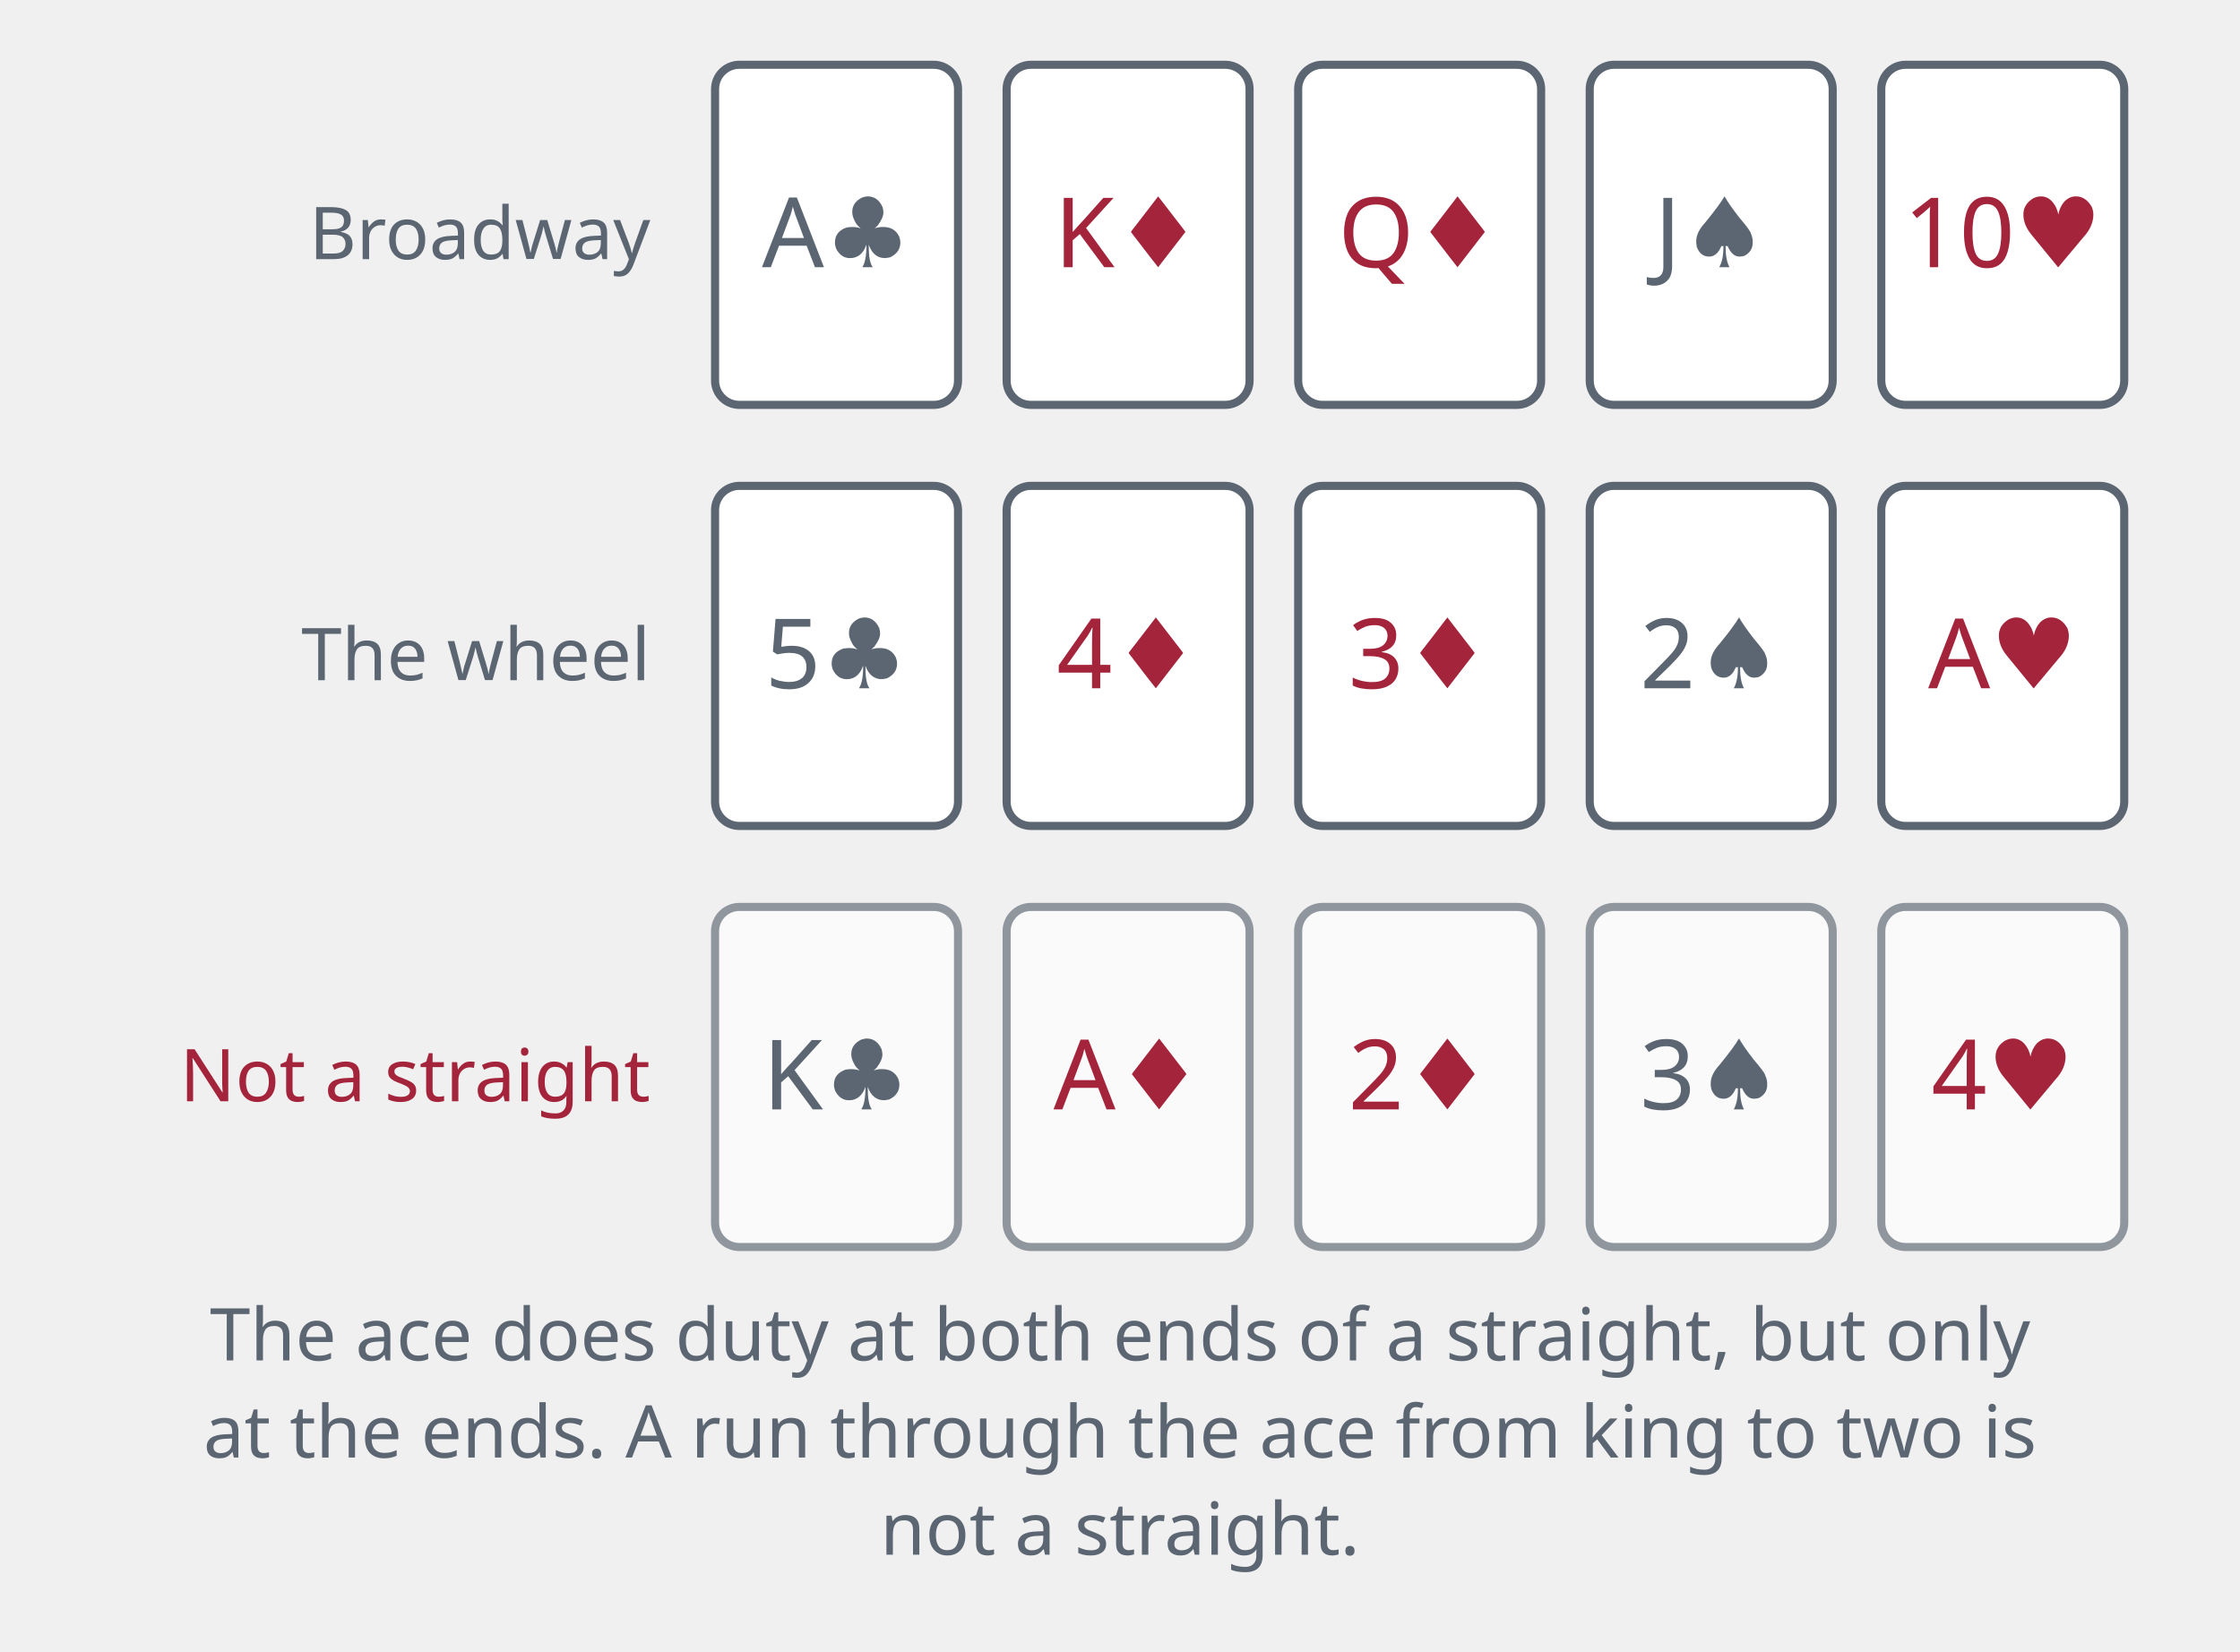
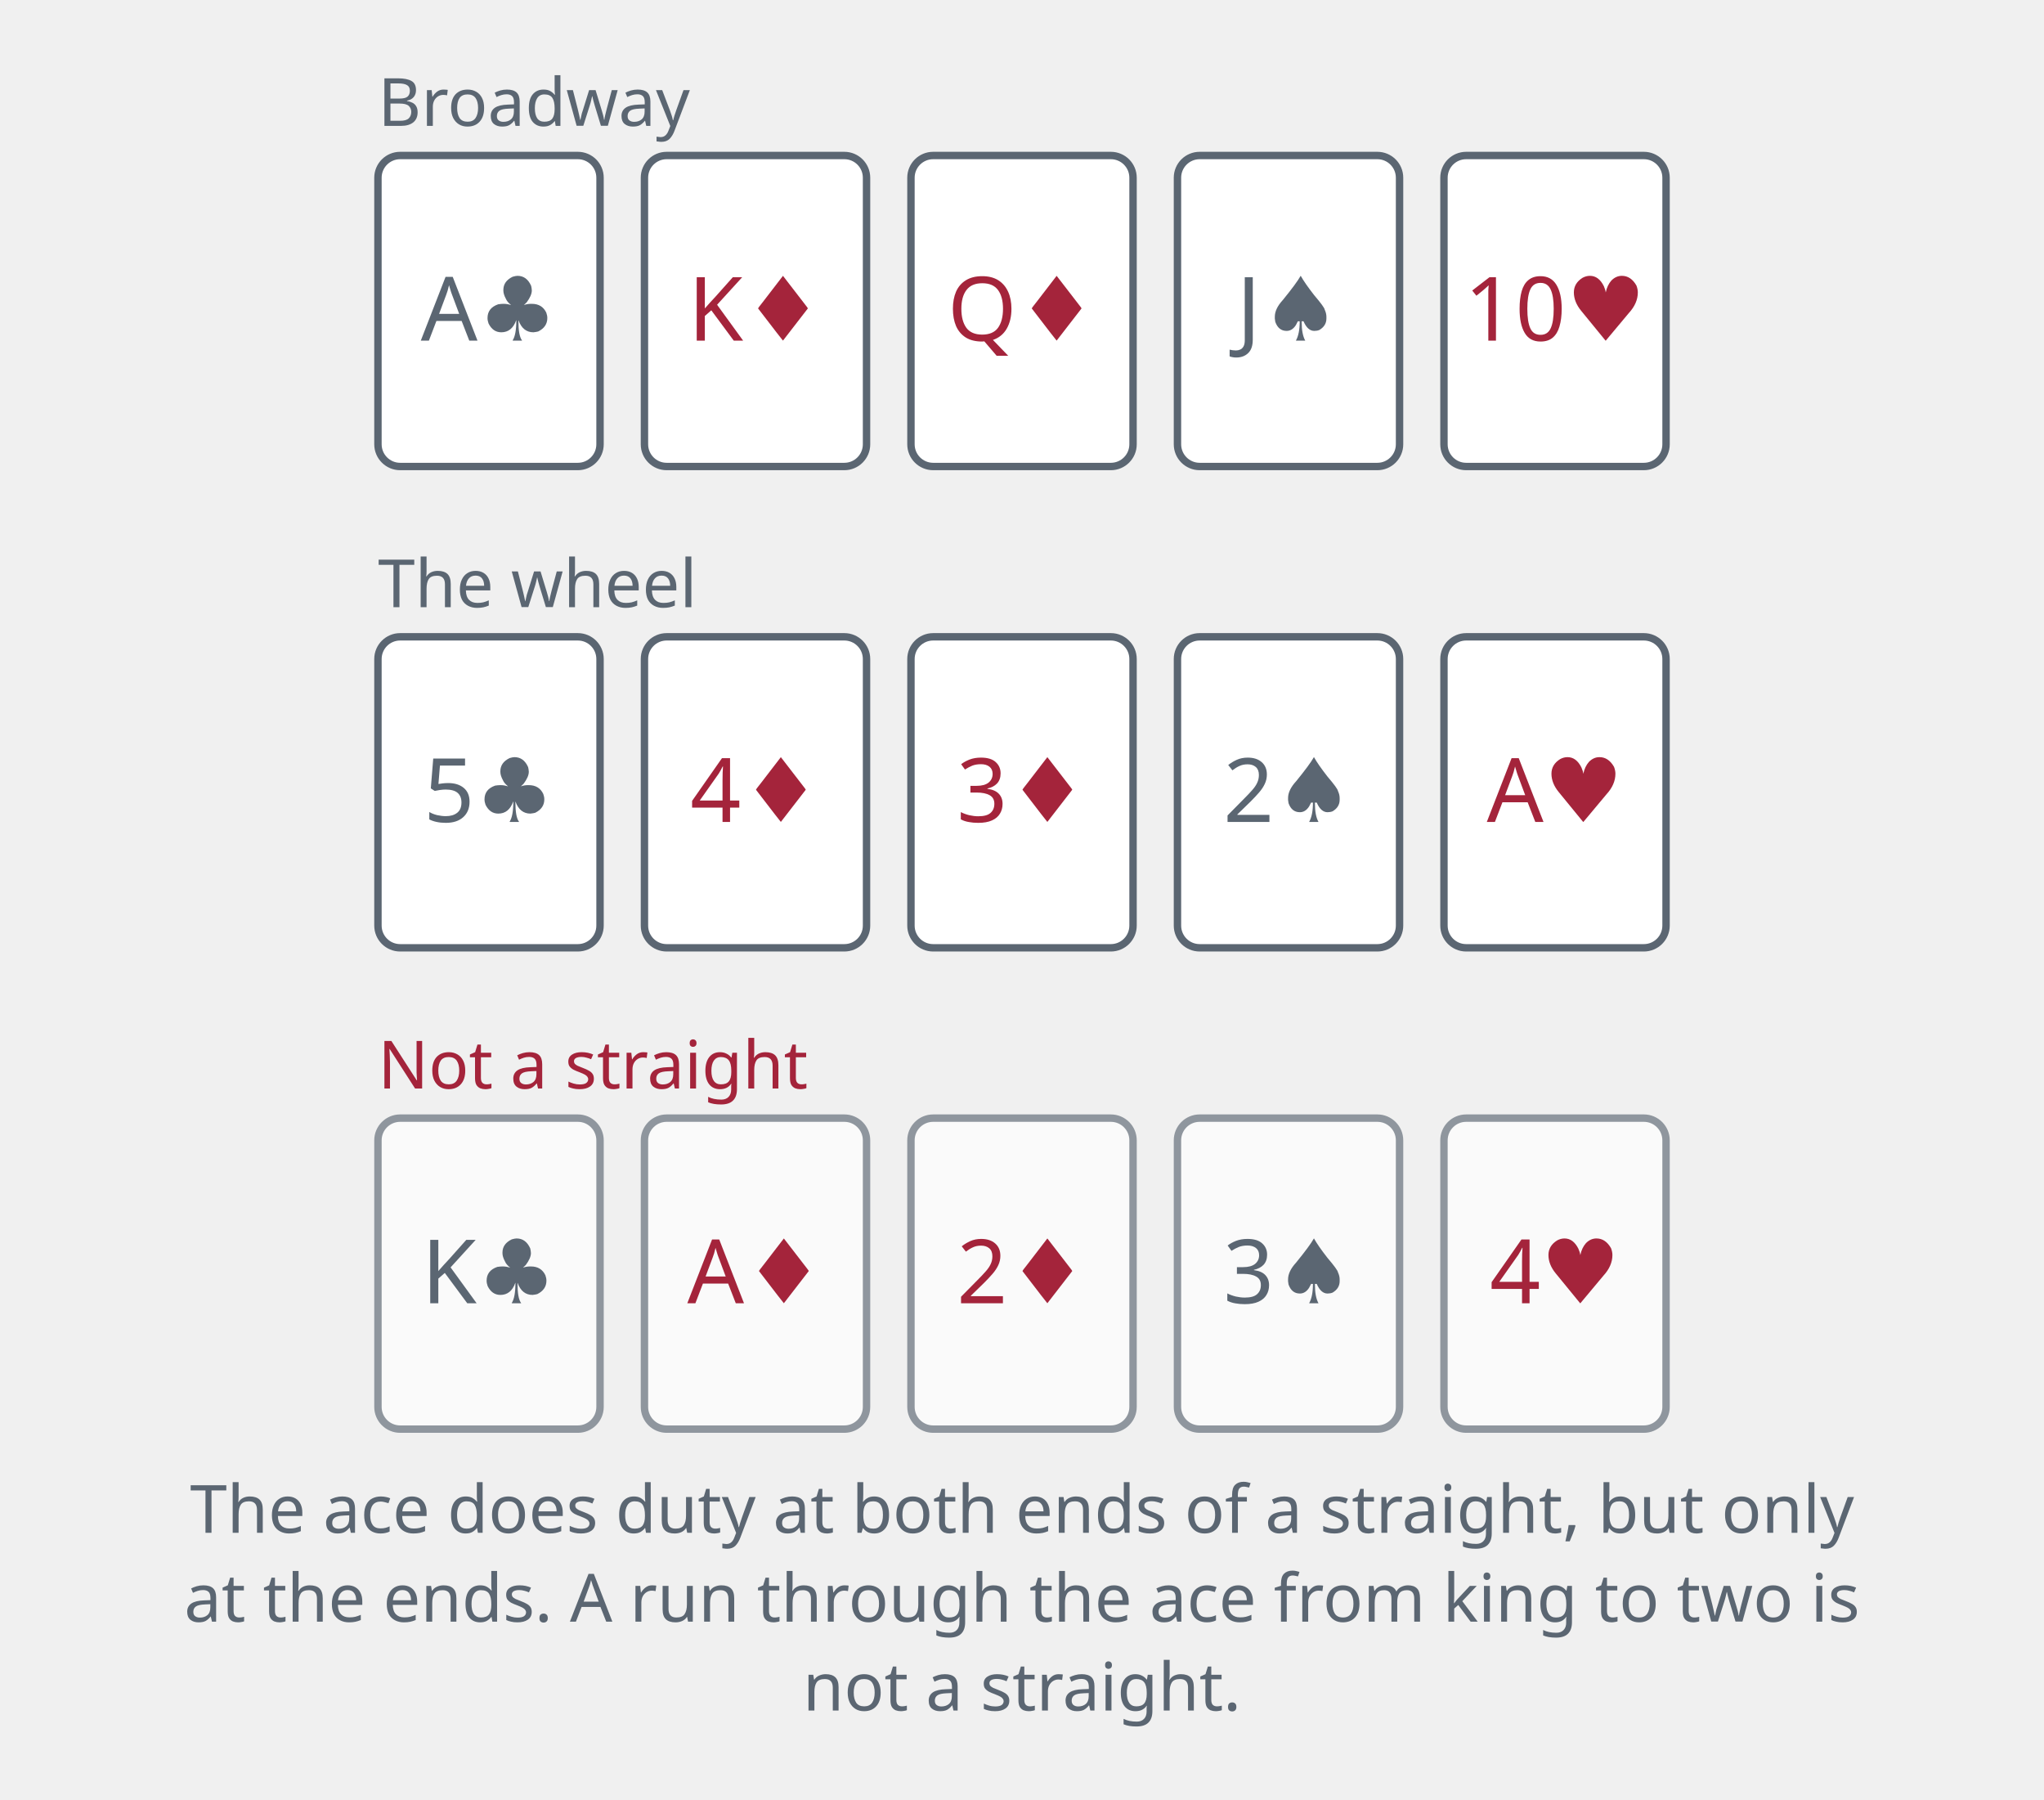
- <svg xmlns="http://www.w3.org/2000/svg" viewBox="0 0 276 204" width="442" height="326" role="img" aria-label="Five Card Draw: The ace does duty at both ends of a straight, but only at the ends. A run through the ace from king to two is not a straight.">
-   <rect x="88.0" y="8.0" width="30" height="42" rx="3" fill="#ffffff" stroke="#5b6672" stroke-width="1" />
-   <text x="103.0" y="33.0" text-anchor="middle" font-family="system-ui, sans-serif" font-size="12" fill="#5b6672">A♣</text>
-   <rect x="124.0" y="8.0" width="30" height="42" rx="3" fill="#ffffff" stroke="#5b6672" stroke-width="1" />
-   <text x="139.0" y="33.0" text-anchor="middle" font-family="system-ui, sans-serif" font-size="12" fill="#a4243b">K♦</text>
-   <rect x="160.0" y="8.0" width="30" height="42" rx="3" fill="#ffffff" stroke="#5b6672" stroke-width="1" />
-   <text x="175.0" y="33.0" text-anchor="middle" font-family="system-ui, sans-serif" font-size="12" fill="#a4243b">Q♦</text>
-   <rect x="196.0" y="8.0" width="30" height="42" rx="3" fill="#ffffff" stroke="#5b6672" stroke-width="1" />
-   <text x="211.0" y="33.0" text-anchor="middle" font-family="system-ui, sans-serif" font-size="12" fill="#5b6672">J♠</text>
-   <rect x="232.0" y="8.0" width="30" height="42" rx="3" fill="#ffffff" stroke="#5b6672" stroke-width="1" />
-   <text x="247.0" y="33.0" text-anchor="middle" font-family="system-ui, sans-serif" font-size="12" fill="#a4243b">10♥</text>
-   <rect x="88.0" y="60.0" width="30" height="42" rx="3" fill="#ffffff" stroke="#5b6672" stroke-width="1" />
-   <text x="103.0" y="85.0" text-anchor="middle" font-family="system-ui, sans-serif" font-size="12" fill="#5b6672">5♣</text>
-   <rect x="124.0" y="60.0" width="30" height="42" rx="3" fill="#ffffff" stroke="#5b6672" stroke-width="1" />
-   <text x="139.0" y="85.0" text-anchor="middle" font-family="system-ui, sans-serif" font-size="12" fill="#a4243b">4♦</text>
-   <rect x="160.0" y="60.0" width="30" height="42" rx="3" fill="#ffffff" stroke="#5b6672" stroke-width="1" />
-   <text x="175.0" y="85.0" text-anchor="middle" font-family="system-ui, sans-serif" font-size="12" fill="#a4243b">3♦</text>
-   <rect x="196.0" y="60.0" width="30" height="42" rx="3" fill="#ffffff" stroke="#5b6672" stroke-width="1" />
-   <text x="211.0" y="85.0" text-anchor="middle" font-family="system-ui, sans-serif" font-size="12" fill="#5b6672">2♠</text>
-   <rect x="232.0" y="60.0" width="30" height="42" rx="3" fill="#ffffff" stroke="#5b6672" stroke-width="1" />
-   <text x="247.0" y="85.0" text-anchor="middle" font-family="system-ui, sans-serif" font-size="12" fill="#a4243b">A♥</text>
-   <rect x="88.0" y="112.0" width="30" height="42" rx="3" fill="#ffffff" stroke="#5b6672" stroke-width="1" opacity="0.65" />
-   <text x="103.0" y="137.0" text-anchor="middle" font-family="system-ui, sans-serif" font-size="12" fill="#5b6672">K♣</text>
-   <rect x="124.0" y="112.0" width="30" height="42" rx="3" fill="#ffffff" stroke="#5b6672" stroke-width="1" opacity="0.65" />
-   <text x="139.0" y="137.0" text-anchor="middle" font-family="system-ui, sans-serif" font-size="12" fill="#a4243b">A♦</text>
-   <rect x="160.0" y="112.0" width="30" height="42" rx="3" fill="#ffffff" stroke="#5b6672" stroke-width="1" opacity="0.65" />
-   <text x="175.0" y="137.0" text-anchor="middle" font-family="system-ui, sans-serif" font-size="12" fill="#a4243b">2♦</text>
-   <rect x="196.0" y="112.0" width="30" height="42" rx="3" fill="#ffffff" stroke="#5b6672" stroke-width="1" opacity="0.65" />
-   <text x="211.0" y="137.0" text-anchor="middle" font-family="system-ui, sans-serif" font-size="12" fill="#5b6672">3♠</text>
-   <rect x="232.0" y="112.0" width="30" height="42" rx="3" fill="#ffffff" stroke="#5b6672" stroke-width="1" opacity="0.65" />
-   <text x="247.0" y="137.0" text-anchor="middle" font-family="system-ui, sans-serif" font-size="12" fill="#a4243b">4♥</text>
-   <text x="80.0" y="32.0" text-anchor="end" font-family="system-ui, sans-serif" font-size="9" fill="#5b6672">Broadway</text>
-   <text x="80.0" y="84.0" text-anchor="end" font-family="system-ui, sans-serif" font-size="9" fill="#5b6672">The wheel</text>
-   <text x="80.0" y="136.0" text-anchor="end" font-family="system-ui, sans-serif" font-size="9" fill="#a4243b">Not a straight</text>
-   <text x="138.0" y="168.0" text-anchor="middle" font-family="system-ui, sans-serif" font-size="9" fill="#5b6672">The ace does duty at both ends of a straight, but only</text>
-   <text x="138.0" y="180.0" text-anchor="middle" font-family="system-ui, sans-serif" font-size="9" fill="#5b6672">at the ends. A run through the ace from king to two is</text>
-   <text x="138.0" y="192.0" text-anchor="middle" font-family="system-ui, sans-serif" font-size="9" fill="#5b6672">not a straight.</text>
+ <svg xmlns="http://www.w3.org/2000/svg" viewBox="0 0 276 243" width="442" height="389" role="img" aria-label="Five Card Draw: The ace does duty at both ends of a straight, but only at the ends. A run through the ace from king to two is not a straight.">
+   <rect x="51.0" y="21.0" width="30" height="42" rx="3" fill="#ffffff" stroke="#5b6672" stroke-width="1" />
+   <text x="66.0" y="46.0" text-anchor="middle" font-family="system-ui, sans-serif" font-size="12" fill="#5b6672">A♣</text>
+   <rect x="87.0" y="21.0" width="30" height="42" rx="3" fill="#ffffff" stroke="#5b6672" stroke-width="1" />
+   <text x="102.0" y="46.0" text-anchor="middle" font-family="system-ui, sans-serif" font-size="12" fill="#a4243b">K♦</text>
+   <rect x="123.0" y="21.0" width="30" height="42" rx="3" fill="#ffffff" stroke="#5b6672" stroke-width="1" />
+   <text x="138.0" y="46.0" text-anchor="middle" font-family="system-ui, sans-serif" font-size="12" fill="#a4243b">Q♦</text>
+   <rect x="159.0" y="21.0" width="30" height="42" rx="3" fill="#ffffff" stroke="#5b6672" stroke-width="1" />
+   <text x="174.0" y="46.0" text-anchor="middle" font-family="system-ui, sans-serif" font-size="12" fill="#5b6672">J♠</text>
+   <rect x="195.0" y="21.0" width="30" height="42" rx="3" fill="#ffffff" stroke="#5b6672" stroke-width="1" />
+   <text x="210.0" y="46.0" text-anchor="middle" font-family="system-ui, sans-serif" font-size="12" fill="#a4243b">10♥</text>
+   <rect x="51.0" y="86.0" width="30" height="42" rx="3" fill="#ffffff" stroke="#5b6672" stroke-width="1" />
+   <text x="66.0" y="111.0" text-anchor="middle" font-family="system-ui, sans-serif" font-size="12" fill="#5b6672">5♣</text>
+   <rect x="87.0" y="86.0" width="30" height="42" rx="3" fill="#ffffff" stroke="#5b6672" stroke-width="1" />
+   <text x="102.0" y="111.0" text-anchor="middle" font-family="system-ui, sans-serif" font-size="12" fill="#a4243b">4♦</text>
+   <rect x="123.0" y="86.0" width="30" height="42" rx="3" fill="#ffffff" stroke="#5b6672" stroke-width="1" />
+   <text x="138.0" y="111.0" text-anchor="middle" font-family="system-ui, sans-serif" font-size="12" fill="#a4243b">3♦</text>
+   <rect x="159.0" y="86.0" width="30" height="42" rx="3" fill="#ffffff" stroke="#5b6672" stroke-width="1" />
+   <text x="174.0" y="111.0" text-anchor="middle" font-family="system-ui, sans-serif" font-size="12" fill="#5b6672">2♠</text>
+   <rect x="195.0" y="86.0" width="30" height="42" rx="3" fill="#ffffff" stroke="#5b6672" stroke-width="1" />
+   <text x="210.0" y="111.0" text-anchor="middle" font-family="system-ui, sans-serif" font-size="12" fill="#a4243b">A♥</text>
+   <rect x="51.0" y="151.0" width="30" height="42" rx="3" fill="#ffffff" stroke="#5b6672" stroke-width="1" opacity="0.65" />
+   <text x="66.0" y="176.0" text-anchor="middle" font-family="system-ui, sans-serif" font-size="12" fill="#5b6672">K♣</text>
+   <rect x="87.0" y="151.0" width="30" height="42" rx="3" fill="#ffffff" stroke="#5b6672" stroke-width="1" opacity="0.65" />
+   <text x="102.0" y="176.0" text-anchor="middle" font-family="system-ui, sans-serif" font-size="12" fill="#a4243b">A♦</text>
+   <rect x="123.0" y="151.0" width="30" height="42" rx="3" fill="#ffffff" stroke="#5b6672" stroke-width="1" opacity="0.65" />
+   <text x="138.0" y="176.0" text-anchor="middle" font-family="system-ui, sans-serif" font-size="12" fill="#a4243b">2♦</text>
+   <rect x="159.0" y="151.0" width="30" height="42" rx="3" fill="#ffffff" stroke="#5b6672" stroke-width="1" opacity="0.65" />
+   <text x="174.0" y="176.0" text-anchor="middle" font-family="system-ui, sans-serif" font-size="12" fill="#5b6672">3♠</text>
+   <rect x="195.0" y="151.0" width="30" height="42" rx="3" fill="#ffffff" stroke="#5b6672" stroke-width="1" opacity="0.65" />
+   <text x="210.0" y="176.0" text-anchor="middle" font-family="system-ui, sans-serif" font-size="12" fill="#a4243b">4♥</text>
+   <text x="51.0" y="17.0" font-family="system-ui, sans-serif" font-size="9" fill="#5b6672">Broadway</text>
+   <text x="51.0" y="82.0" font-family="system-ui, sans-serif" font-size="9" fill="#5b6672">The wheel</text>
+   <text x="51.0" y="147.0" font-family="system-ui, sans-serif" font-size="9" fill="#a4243b">Not a straight</text>
+   <text x="138.0" y="207.0" text-anchor="middle" font-family="system-ui, sans-serif" font-size="9" fill="#5b6672">The ace does duty at both ends of a straight, but only</text>
+   <text x="138.0" y="219.0" text-anchor="middle" font-family="system-ui, sans-serif" font-size="9" fill="#5b6672">at the ends. A run through the ace from king to two is</text>
+   <text x="138.0" y="231.0" text-anchor="middle" font-family="system-ui, sans-serif" font-size="9" fill="#5b6672">not a straight.</text>
</svg>
